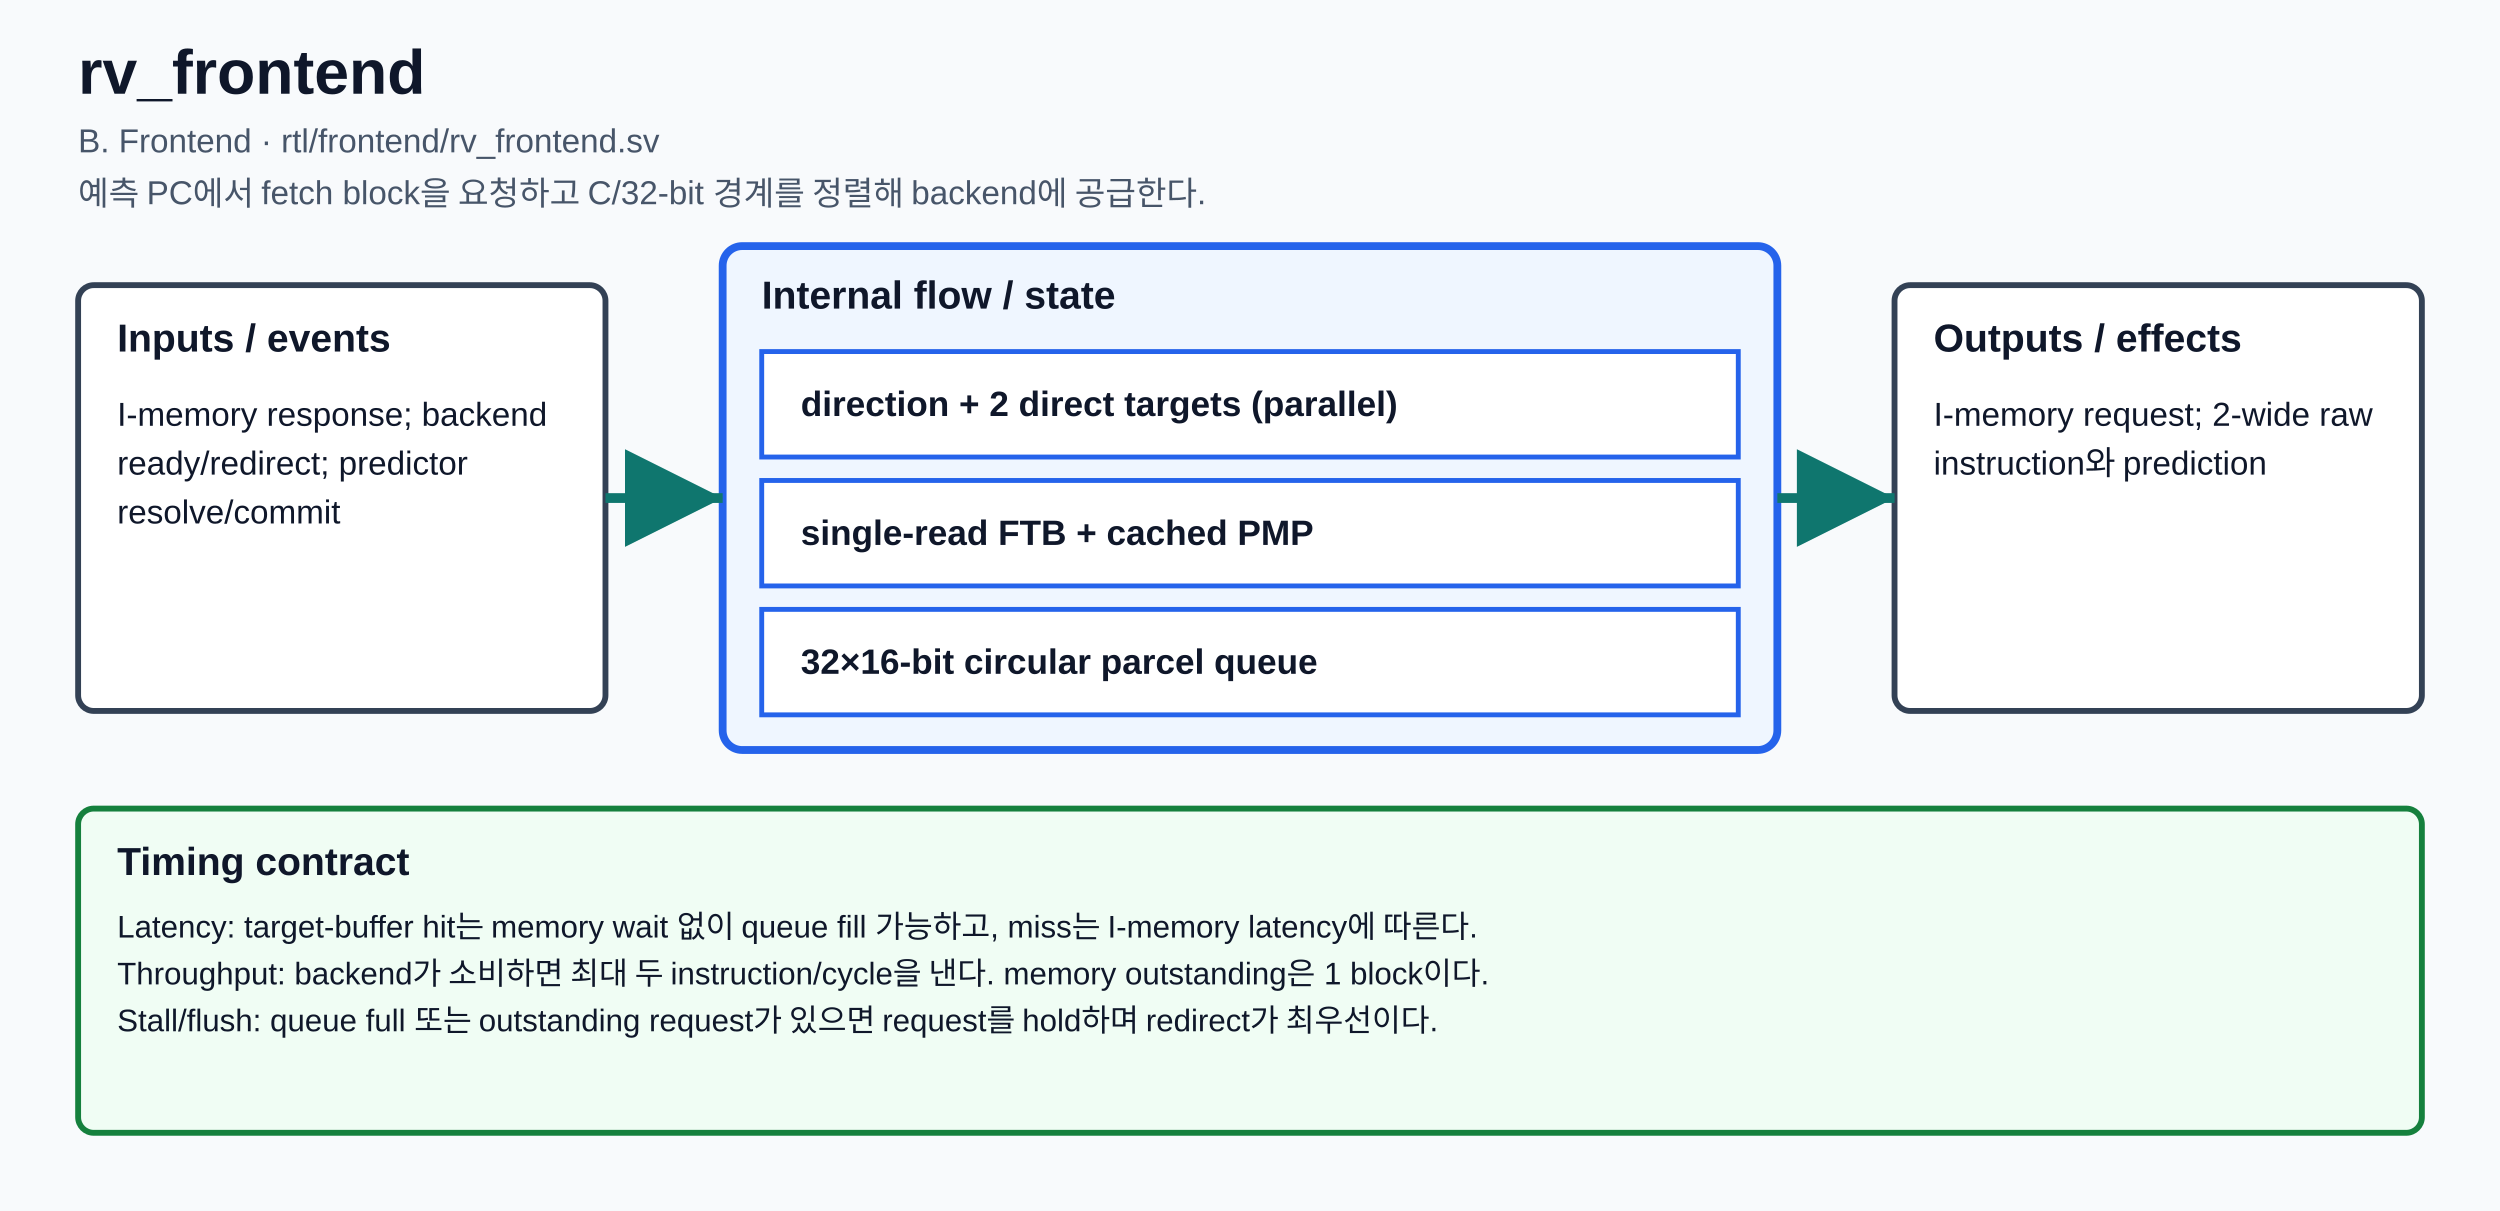
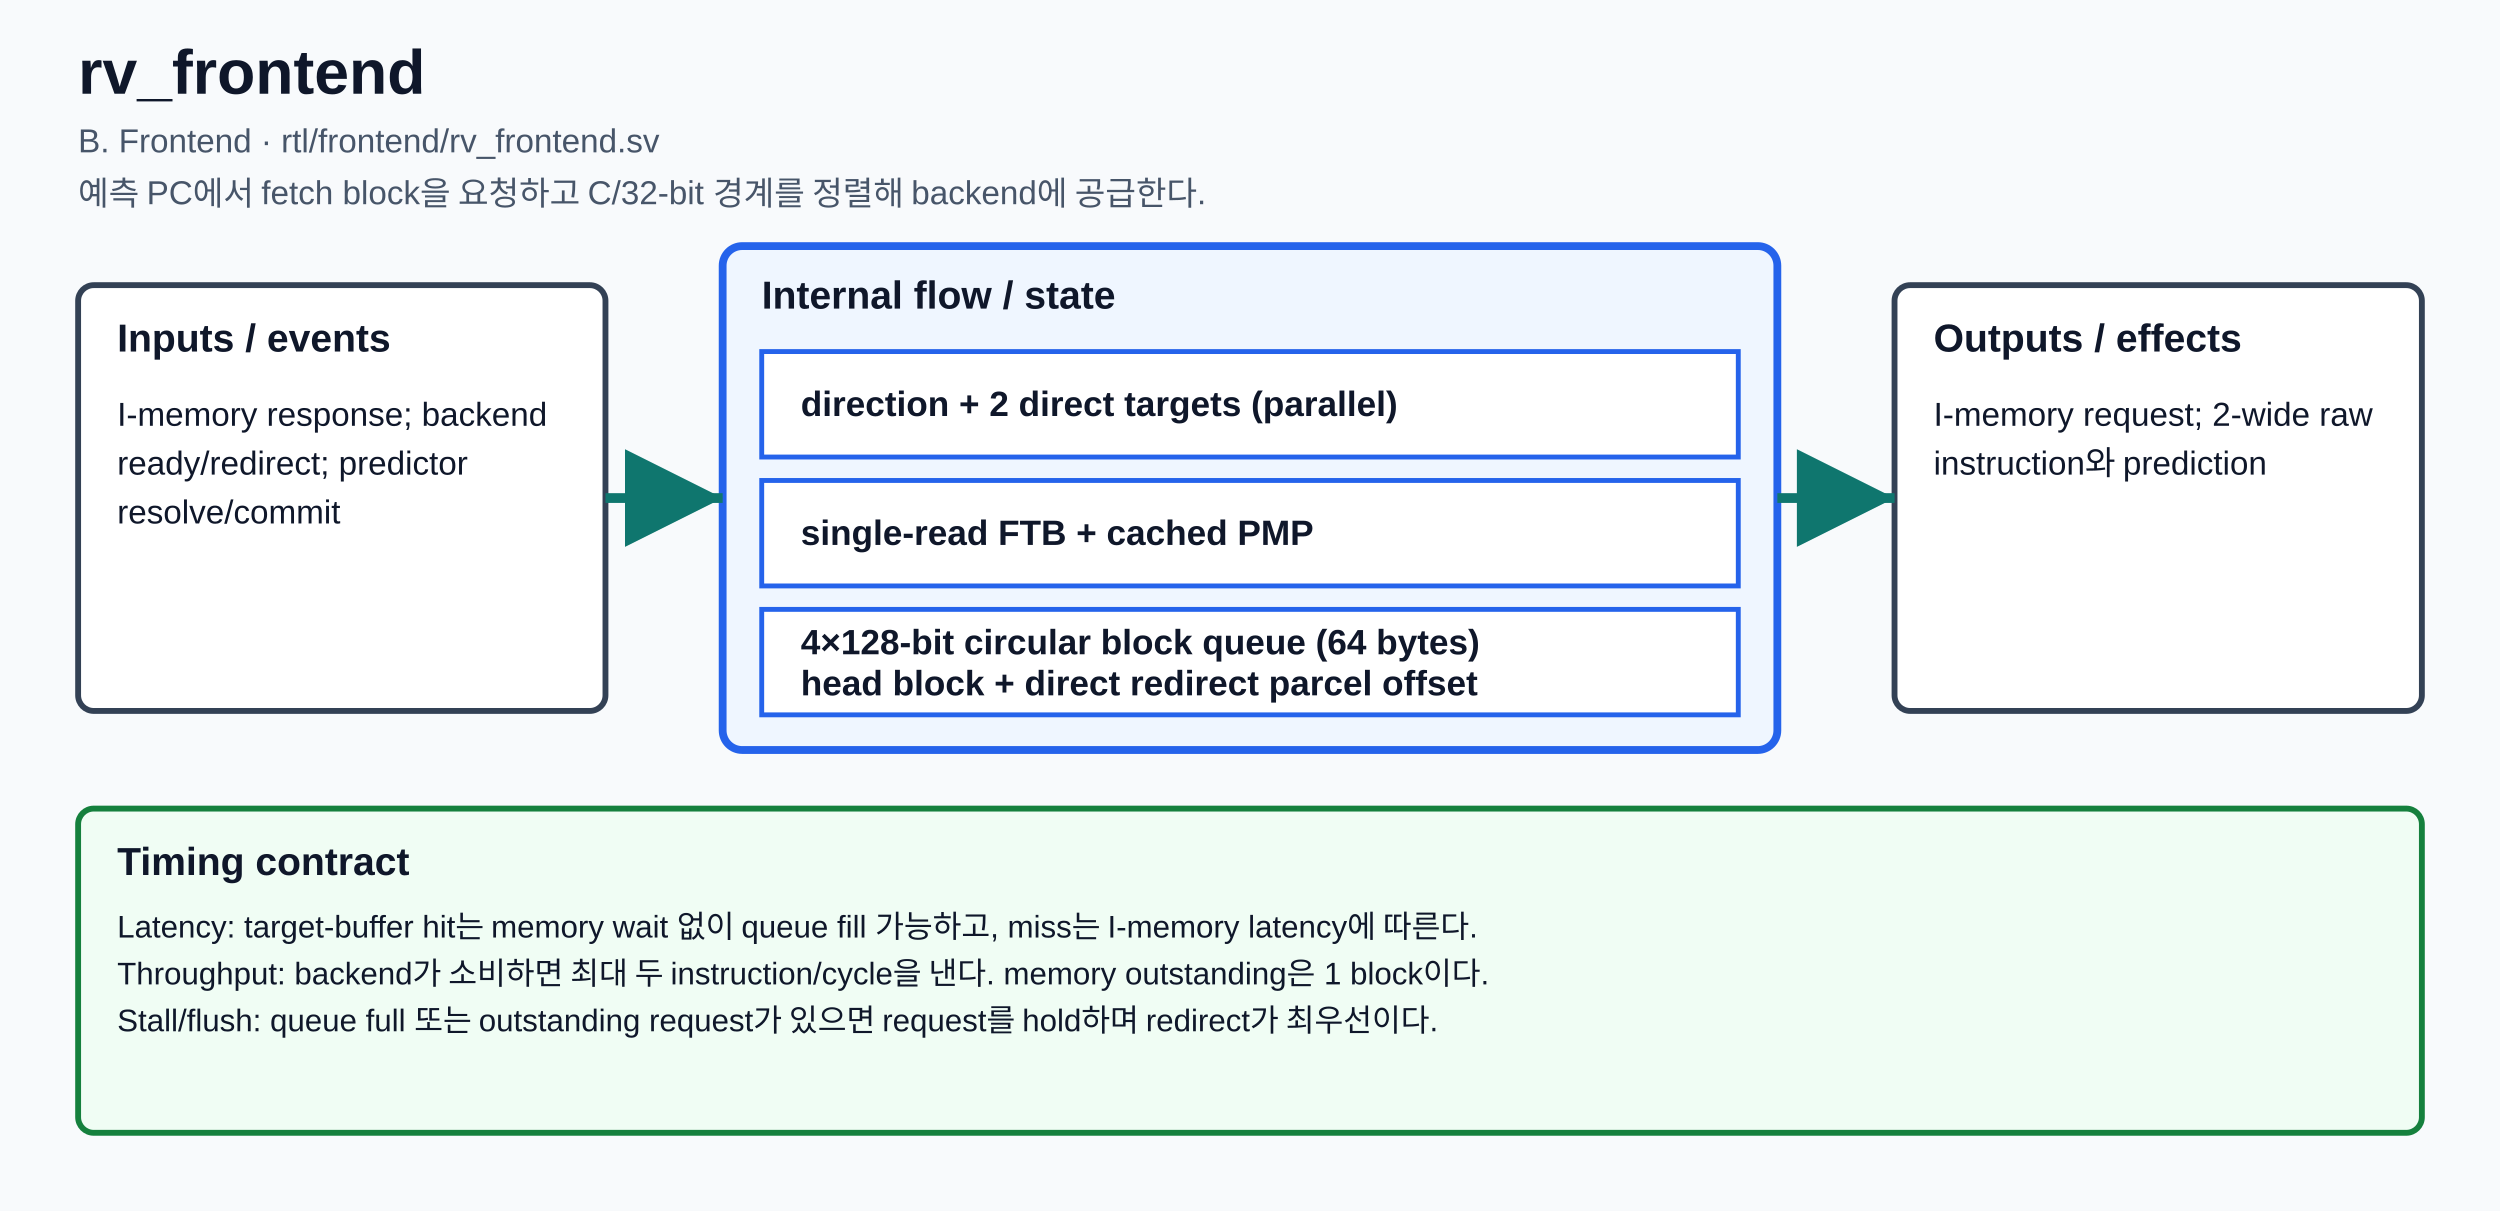
<svg xmlns="http://www.w3.org/2000/svg" width="1280" height="620" viewBox="0 0 1280 620" role="img" aria-labelledby="title desc">
  <defs>
    <marker id="arrow" markerWidth="12" markerHeight="12" refX="10" refY="5" orient="auto">
      <path d="M0,0 L10,5 L0,10 Z" class="arrow-head" />
    </marker>
  </defs>
  <style>
  .bg { fill:#f8fafc; } .panel { fill:#ffffff; stroke:#334155; stroke-width:3; }
  .core { fill:#eff6ff; stroke:#2563eb; stroke-width:4; } .stage { fill:#ffffff; stroke:#2563eb; stroke-width:2.5; }
  .timing { fill:#f0fdf4; stroke:#15803d; stroke-width:3; } .wire { fill:none; stroke:#0f766e; stroke-width:5; marker-end:url(#arrow); }
  .arrow-head { fill:#0f766e; } text { font-family:'Noto Sans KR','Malgun Gothic',Arial,sans-serif; fill:#0f172a; }
  .title { font-size:32px; font-weight:700; } .subtitle { font-size:17px; fill:#475569; }
  .label { font-size:20px; font-weight:700; } .body { font-size:17px; } .stage-text { font-size:18px; font-weight:600; }
  .timing-text { font-size:16px; }
  @media (prefers-color-scheme:dark) { .bg{fill:#0f172a} .panel{fill:#111827;stroke:#94a3b8} .core{fill:#172554;stroke:#60a5fa} .stage{fill:#111827;stroke:#60a5fa} .timing{fill:#052e16;stroke:#4ade80} text{fill:#e5e7eb} .subtitle{fill:#cbd5e1} .wire{stroke:#5eead4} .arrow-head{fill:#5eead4} }
</style>
  <rect width="1280" height="620" class="bg" />
  <text x="40" y="48" class="title">rv_frontend</text>
  <text x="40" y="78" class="subtitle">B. Frontend · rtl/frontend/rv_frontend.sv</text>
  <text x="40" y="105" class="subtitle">
    <tspan x="40" dy="0">예측 PC에서 fetch block을 요청하고 C/32-bit 경계를 정렬해 backend에 공급한다.</tspan>
  </text>
  <rect x="40" y="146" width="270" height="218" rx="8" class="panel" />
  <text x="60" y="180" class="label">Inputs / events</text>
  <text x="60" y="218" class="body">
    <tspan x="60" dy="0">I-memory response; backend</tspan>
    <tspan x="60" dy="25">ready/redirect; predictor</tspan>
    <tspan x="60" dy="25">resolve/commit</tspan>
  </text>
  <rect x="370" y="126" width="540" height="258" rx="10" class="core" />
  <text x="390" y="158" class="label">Internal flow / state</text>
  <rect x="390" y="180" width="500" height="54" class="stage" />
  <text x="410" y="213" class="stage-text">
    <tspan x="410" dy="0">direction + 2 direct targets (parallel)</tspan>
  </text>
  <rect x="390" y="246" width="500" height="54" class="stage" />
  <text x="410" y="279" class="stage-text">
    <tspan x="410" dy="0">single-read FTB + cached PMP</tspan>
  </text>
  <rect x="390" y="312" width="500" height="54" class="stage" />
-   <text x="410" y="345" class="stage-text">
-     <tspan x="410" dy="0">32×16-bit circular parcel queue</tspan>
+   <text x="410" y="335" class="stage-text">
+     <tspan x="410">4×128-bit circular block queue (64 bytes)</tspan>
+     <tspan x="410" dy="21">head block + direct redirect parcel offset</tspan>
  </text>
  <rect x="970" y="146" width="270" height="218" rx="8" class="panel" />
  <text x="990" y="180" class="label">Outputs / effects</text>
  <text x="990" y="218" class="body">
    <tspan x="990" dy="0">I-memory request; 2-wide raw</tspan>
    <tspan x="990" dy="25">instruction와 prediction</tspan>
  </text>
  <path d="M310 255 H350 V255 H370" class="wire" />
  <path d="M910 255 H950 V255 H970" class="wire" />
  <rect x="40" y="414" width="1200" height="166" rx="8" class="timing" />
  <text x="60" y="448" class="label">Timing contract</text>
  <text x="60" y="480" class="timing-text">
    <tspan x="60" dy="0">Latency: target-buffer hit는 memory wait 없이 queue fill 가능하고, miss는 I-memory latency에 따른다.</tspan>
    <tspan x="60" dy="24">Throughput: backend가 소비하면 최대 두 instruction/cycle을 낸다. memory outstanding은 1 block이다.</tspan>
    <tspan x="60" dy="24">Stall/flush: queue full 또는 outstanding request가 있으면 request를 hold하며 redirect가 최우선이다.</tspan>
  </text>
</svg>
